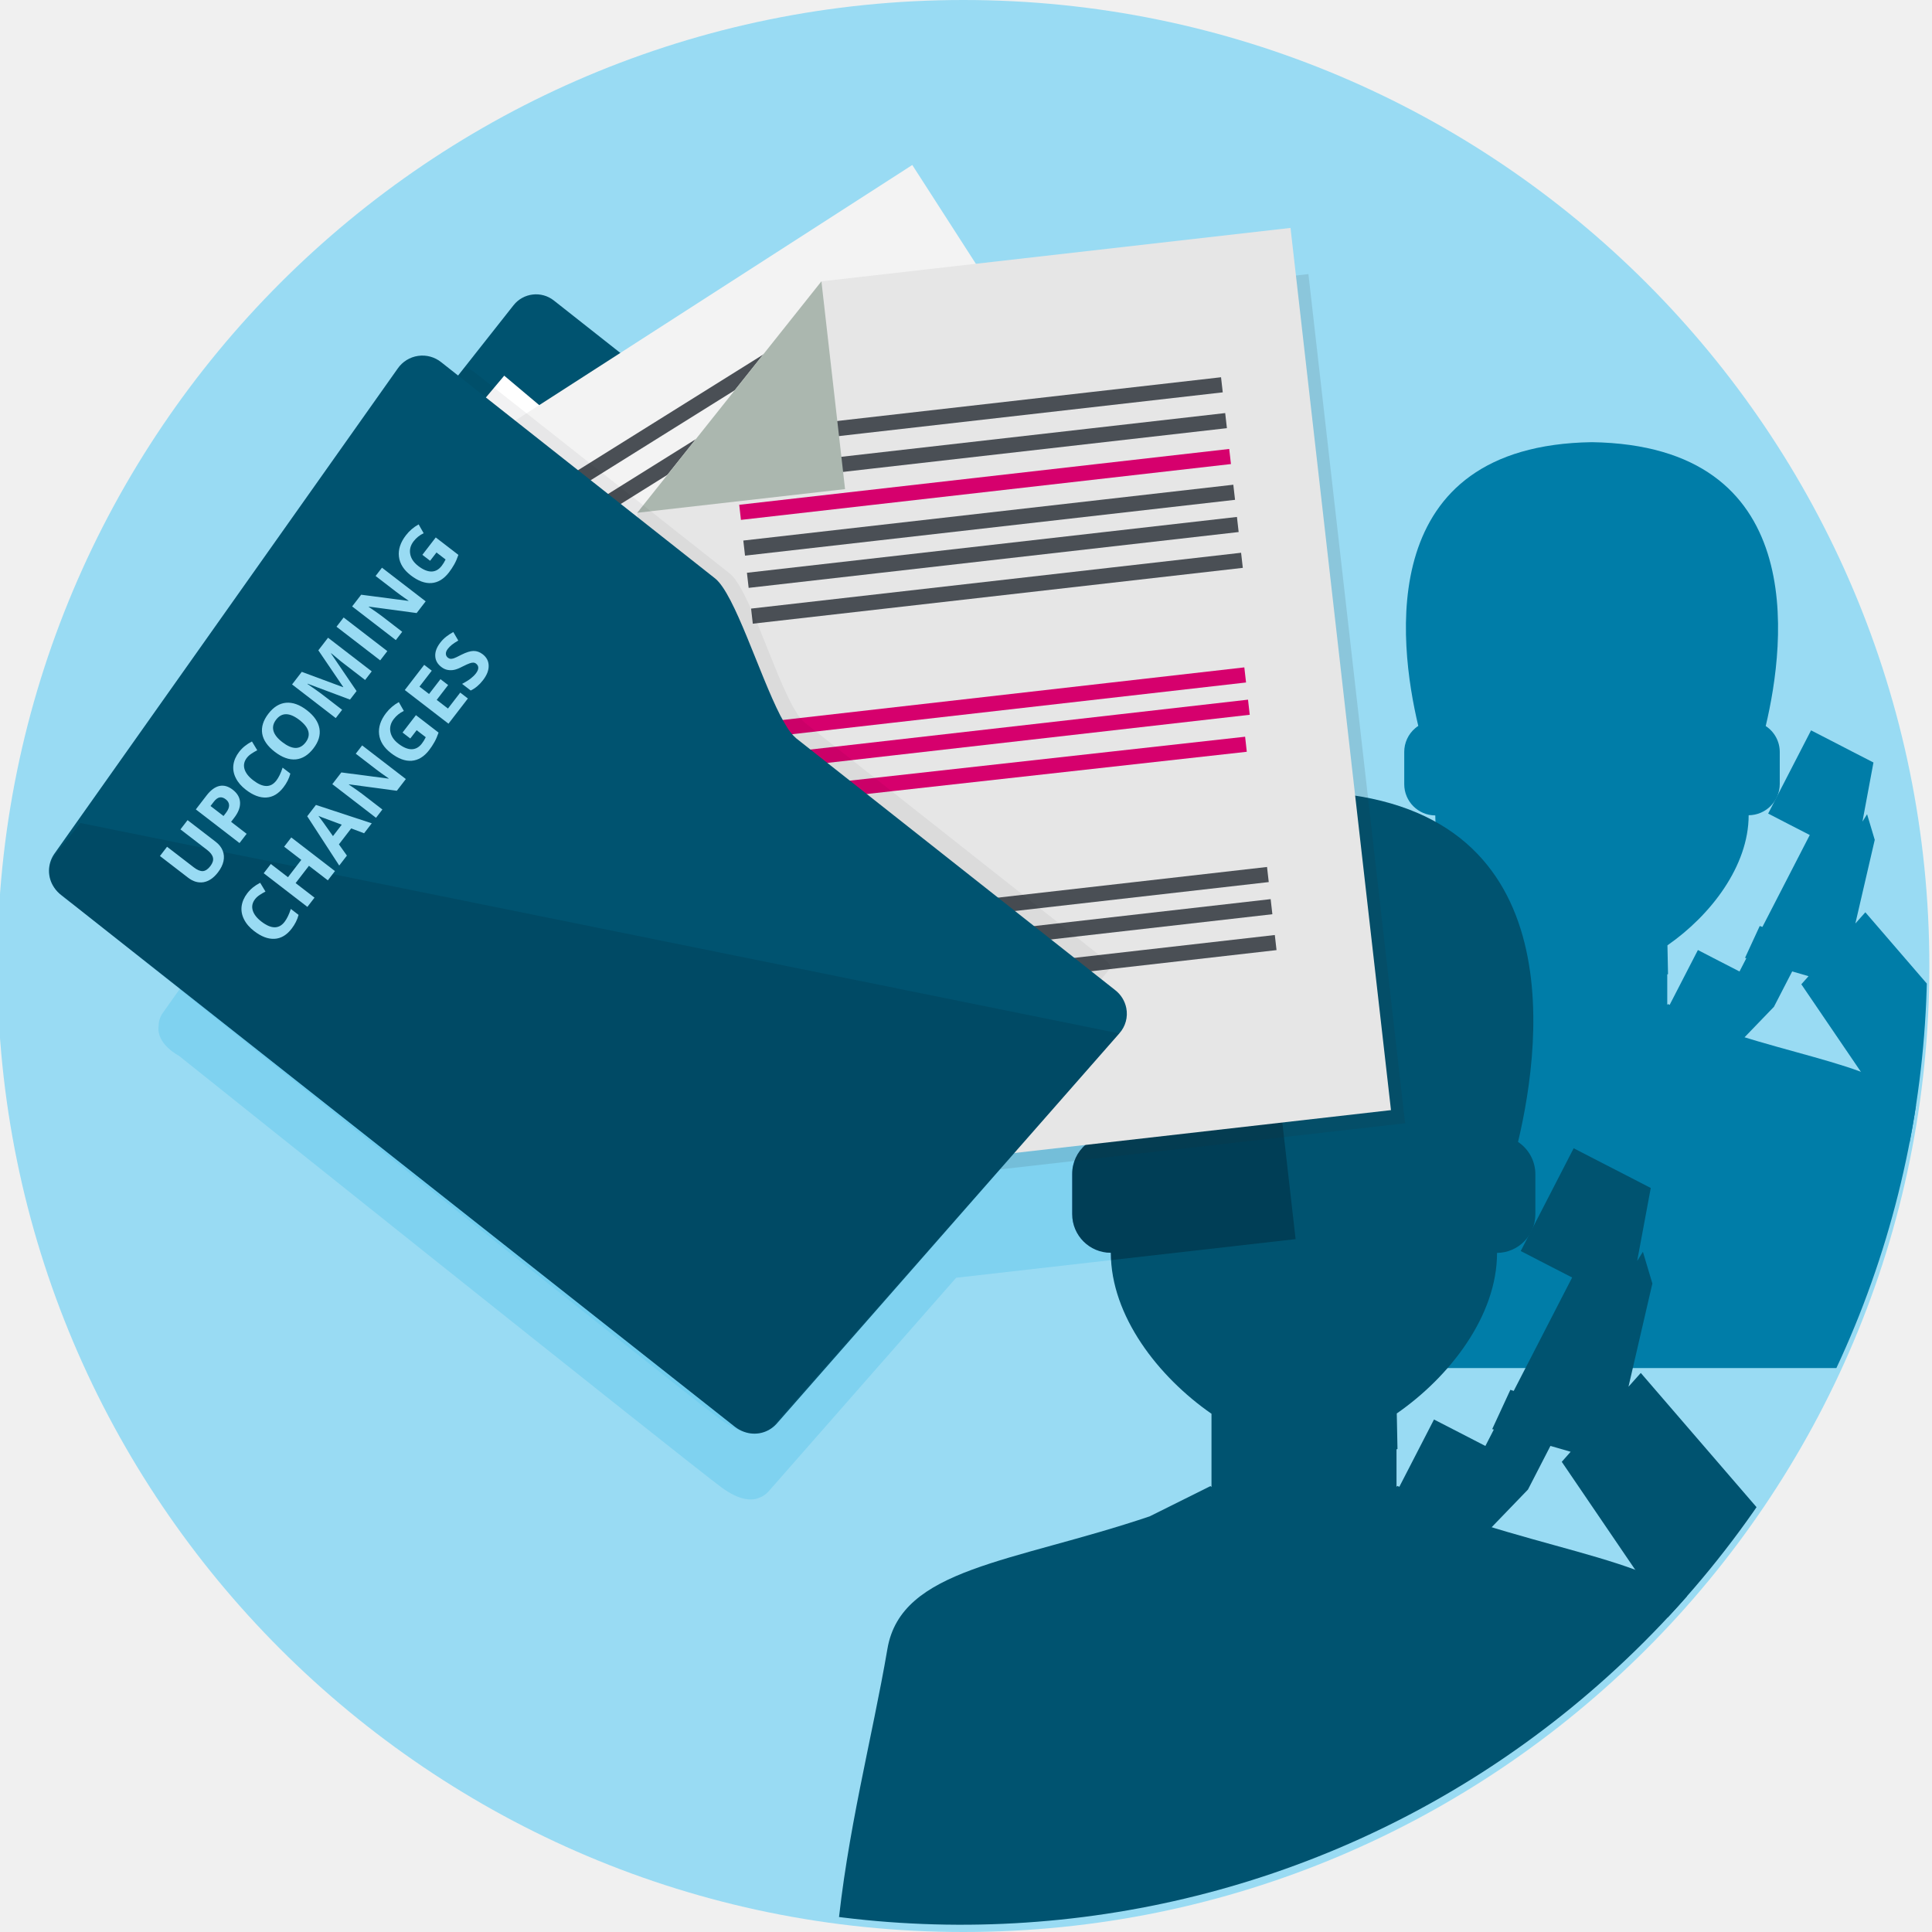
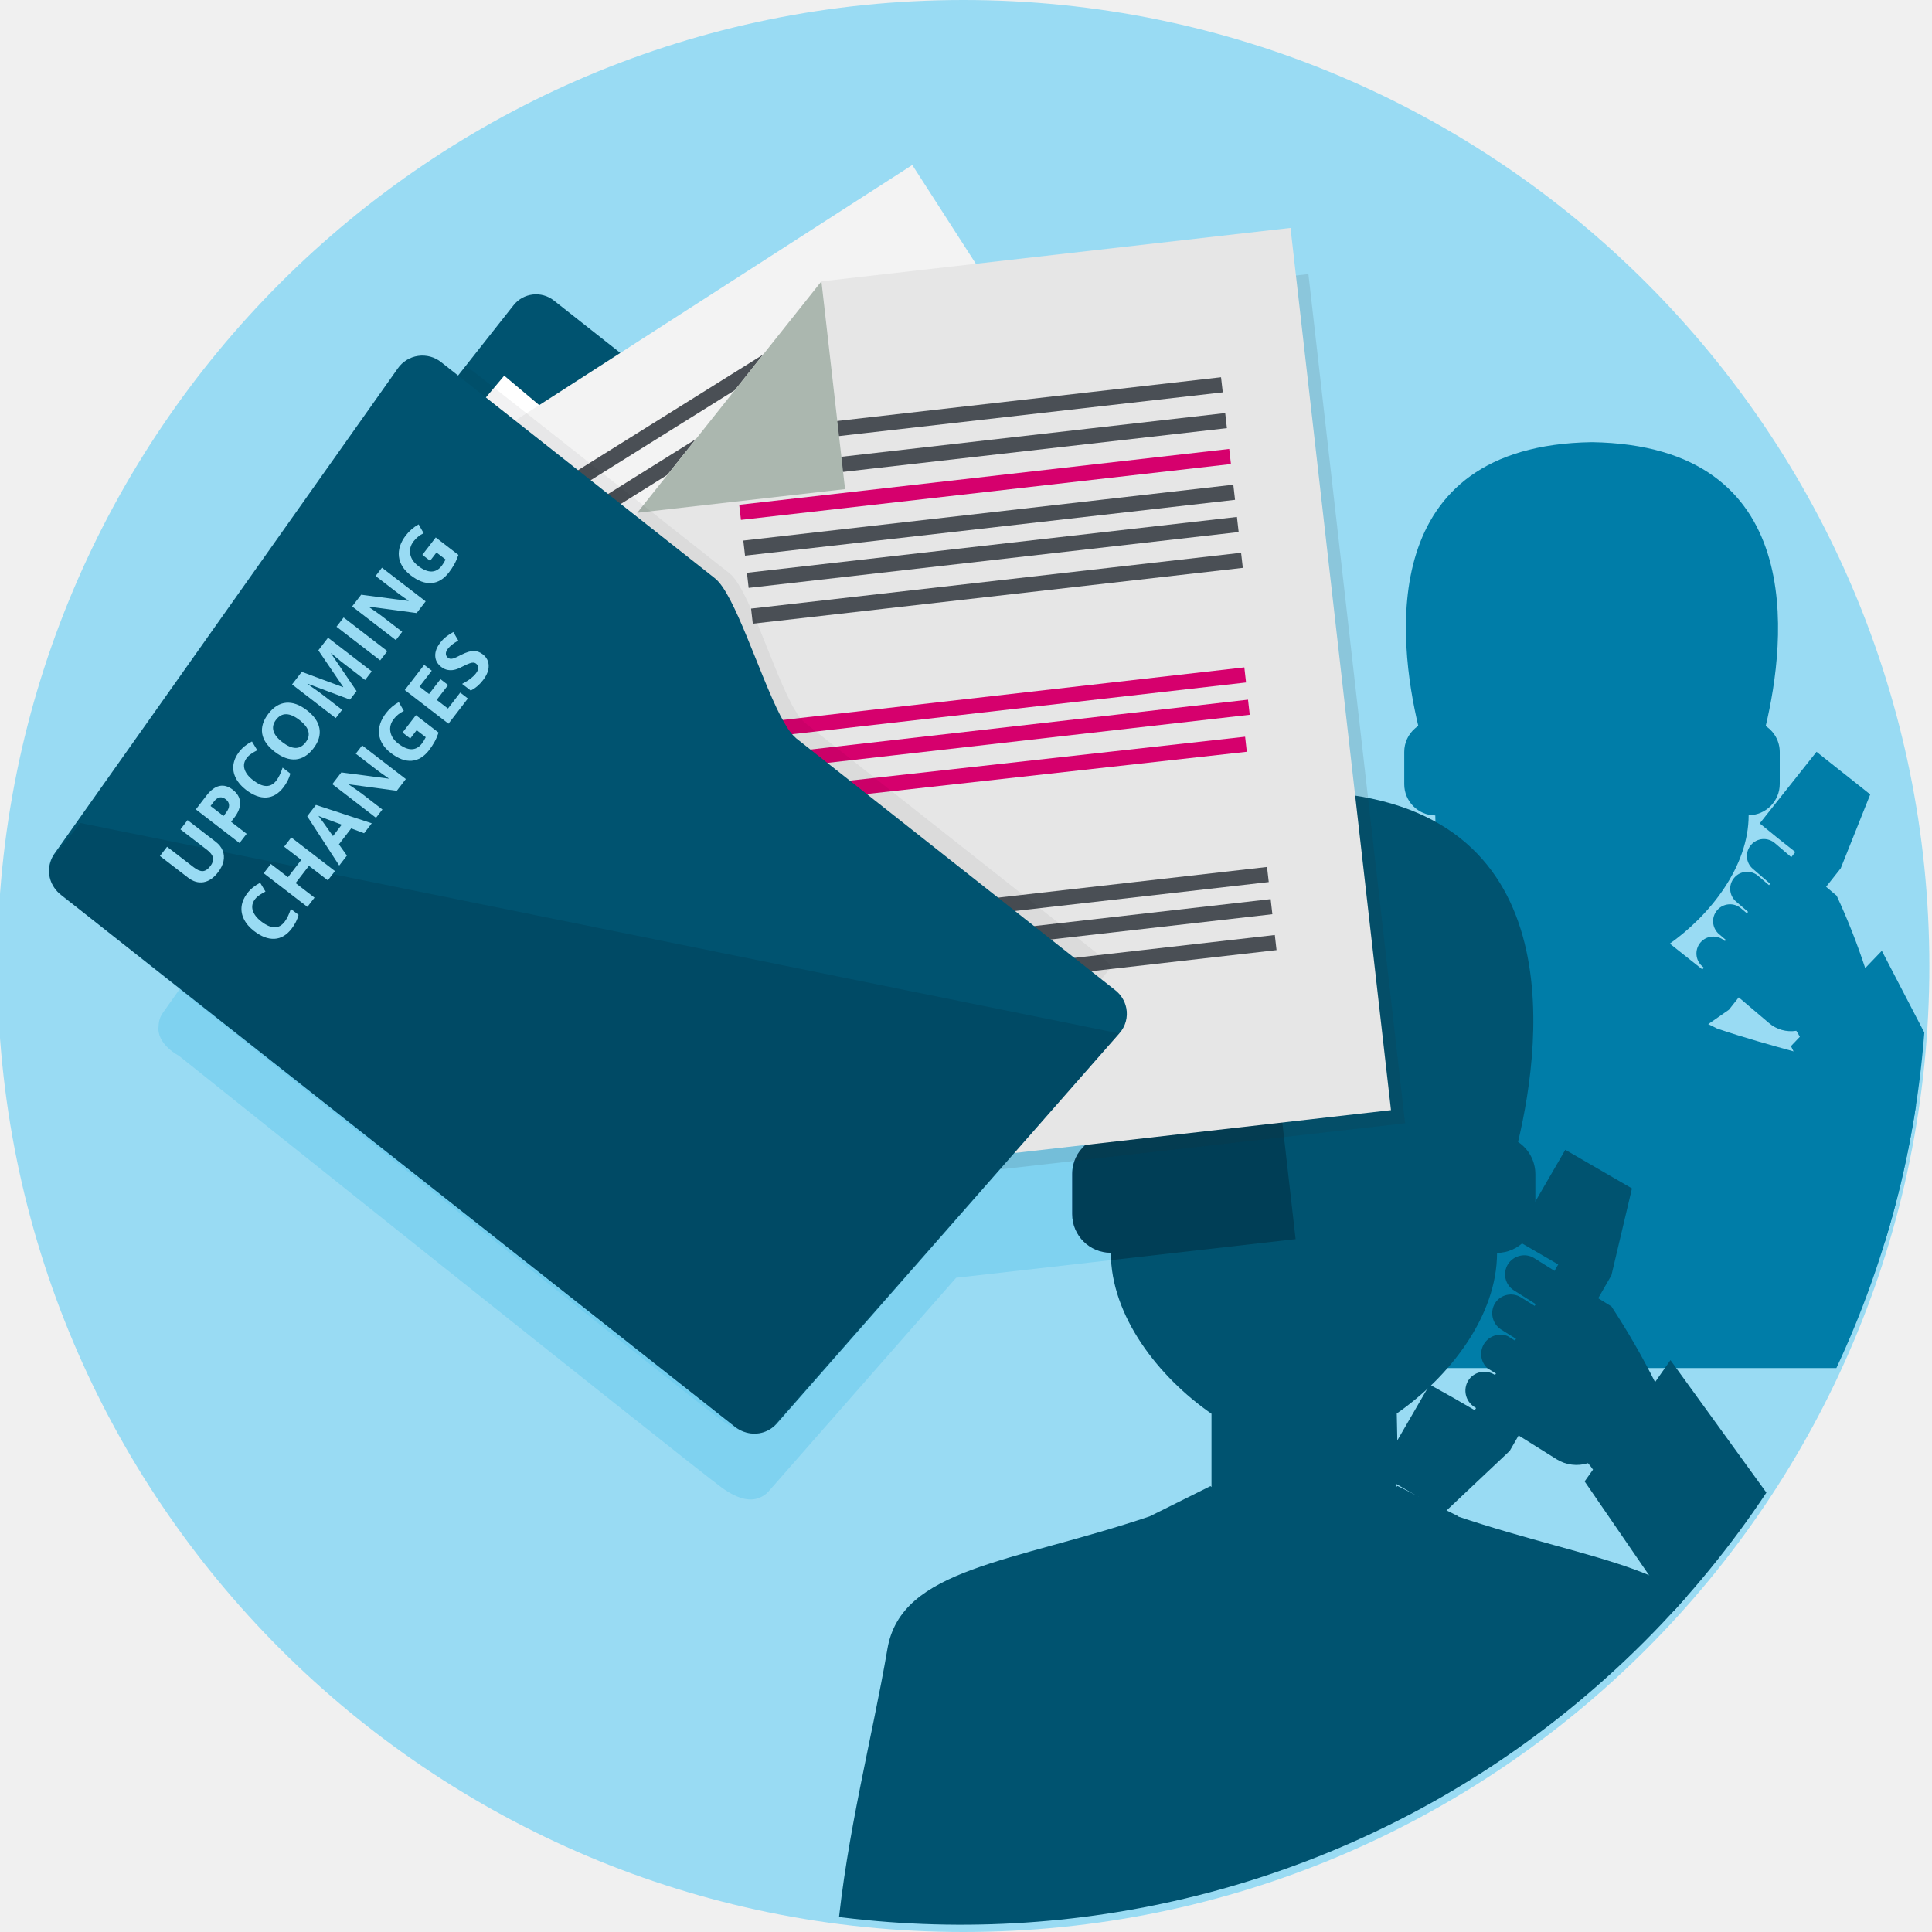
<svg xmlns="http://www.w3.org/2000/svg" viewBox="0 0 300 300">
  <defs>
    <style>.a{fill:none;}.b{isolation:isolate;}.c,.q{fill:#99dbf3;}.d{clip-path:url(#a);}.e{fill:#007da8;}.f{fill:#005370;}.g,.i,.p{fill:#25282b;}.g{opacity:0.36;}.g,.p{mix-blend-mode:overlay;}.h{fill:#fff;}.i{opacity:0.12;}.j{fill:#f3f3f3;}.k{fill:#4a4f55;}.l{fill:#e6e6e6;}.m{fill:#d6006d;}.n{fill:#abb7af;}.o{fill:#a7a9ac;opacity:0.15;mix-blend-mode:multiply;}.p{opacity:0.16;}.q{font-size:12px;font-family:OpenSans-Bold, Open Sans;font-weight:700;}</style>
    <clipPath id="a">
      <path class="a" d="M257,44.52,44.88,256.61A150,150,0,0,0,257,44.52Z" />
    </clipPath>
  </defs>
  <g class="b">
    <path class="c" d="M149.59,0a150,150,0,1,0,150,150A150,150,0,0,0,149.59,0Z" />
    <g class="d">
      <path class="e" d="M299.65,176.39c-1.73-10.16-15.72-10.84-33-16.67l0,0-7.64-3.81-.12.12v-4.72l.12-.05-.09-4.47c6.68-4.63,12.61-12.29,12.61-20.2a4.86,4.86,0,0,0,4.83-4.85v-5a4.81,4.81,0,0,0-2.18-4c3.13-13.17,6.7-43.56-27-44.08-33.64.52-30.09,30.88-26.95,44.06a4.1,4.1,0,0,0-.47.35,4.82,4.82,0,0,0-1.71,3.7v5a4.85,4.85,0,0,0,4.82,4.85c0,7.93,6,15.6,12.66,20.23V156l-.12-.12-7.65,3.81,0,0c-17.26,5.83-31.25,6.51-33,16.67-1.91,11.14-5.14,23.26-6.33,36.07H306C304.79,199.65,301.56,187.53,299.65,176.39Z" />
-       <polygon class="e" points="263.65 147.52 266.88 149.19 266.88 149.19 270.11 150.85 271.17 148.79 270.97 148.73 273.25 143.79 273.67 143.93 281.02 129.66 277.79 128 277.79 128 274.56 126.33 281.22 113.41 284.45 115.07 284.45 115.07 287.68 116.74 290.91 118.4 289.2 127.58 289.92 126.43 291.11 130.41 288.1 143.4 289.65 141.66 327.73 185.82 310.77 198.49 279.71 152.84 280.83 151.58 278.29 150.84 275.46 156.33 266.68 165.44 263.45 163.78 260.22 162.11 256.99 160.45 263.65 147.52" />
+       <path class="e" d="M309.7,227.27l23.63-.53L326.72,214a4.25,4.25,0,0,0,0-1.38c-.17-.78-3-5.57-7.08-12.21l-27.43-52.77-2.58,2.69a103.06,103.06,0,0,0-4.43-11.24l-1.64-1.39,2.27-2.87,4.58-11.47-2.78-2.21-2.78-2.2h0l-2.78-2.21-8.82,11.12L276,130.1h0l2.78,2.2-.63.8-2.55-2.18a2.65,2.65,0,0,0-1.91-.63,2.64,2.64,0,0,0-2.42,2.84,2.58,2.58,0,0,0,.92,1.79l2.68,2.31-.18.22L273,136a2.63,2.63,0,0,0-3.7.29h0a2.63,2.63,0,0,0,.28,3.71h0l1.86,1.59-.18.23-.91-.77a2.63,2.63,0,0,0-3.42,4l1.05.89-.14.19-.08-.07a2.67,2.67,0,0,0-1.92-.62,2.59,2.59,0,0,0-1.79.91,2.64,2.64,0,0,0,.29,3.71l.22.2-.22.27-2.78-2.2h0l-2.78-2.21L250,157.23l2.78,2.2,2.78,2.21,2.77,2.21,10.14-7.06,1.52-1.92,4.71,4a5.25,5.25,0,0,0,4.23,1.19c.18.27.36.58.55.93l-1.38,1.45,12.16,24.92a142.11,142.11,0,0,0,8.1,16.6Z" />
      <path class="f" d="M267.13,256.05c-2.15-12.53-19.42-13.38-40.73-20.57l0-.06L217,230.73l-.15.14v-5.82L217,225l-.11-5.52c8.24-5.71,15.57-15.16,15.57-24.93a6,6,0,0,0,5.95-6v-6.23a6,6,0,0,0-2.69-5c3.87-16.26,8.29-53.78-33.27-54.42-41.52.64-37.14,38.12-33.27,54.39a6.31,6.31,0,0,0-.58.44,5.94,5.94,0,0,0-2.11,4.56v6.24a6,6,0,0,0,6,6c0,9.79,7.36,19.26,15.63,25v11.37l-.16-.14-9.44,4.7,0,0c-21.31,7.19-38.58,8-40.72,20.57-2.35,13.77-6.35,28.73-7.81,44.53H274.93C273.47,284.78,269.48,269.82,267.13,256.05Z" />
-       <polygon class="f" points="222.67 220.42 226.66 222.47 226.66 222.47 230.65 224.53 231.96 221.98 231.71 221.91 234.53 215.81 235.05 215.98 244.12 198.37 240.13 196.32 240.13 196.32 236.14 194.26 244.36 178.3 248.35 180.36 248.35 180.36 252.34 182.41 256.33 184.47 254.22 195.8 255.11 194.38 256.58 199.3 252.87 215.33 254.78 213.19 301.79 267.7 280.85 283.34 242.51 226.99 243.89 225.43 240.75 224.52 237.26 231.3 226.42 242.54 222.43 240.49 218.44 238.43 214.45 236.38 222.67 220.42" />
+       <path class="f" d="M291.93,296.68l26.14-4.48-9.43-13a4.59,4.59,0,0,0-.22-1.53c-.31-.83-4.25-5.69-9.87-12.39L259.39,211.2,257,214.61a118,118,0,0,0-6.78-11.75l-2.05-1.27,2.05-3.56,3.19-13.49-3.45-2-3.45-2h0l-3.45-2-8,13.8,3.45,2h0l3.45,2-.57,1-3.2-2A2.89,2.89,0,0,0,236,195a3,3,0,0,0-1.85,1.31,3,3,0,0,0-.37,2.23,2.93,2.93,0,0,0,1.32,1.84l3.36,2.12-.16.28-2.15-1.34a2.93,2.93,0,0,0-4,.92h0a3,3,0,0,0,.93,4.08h0l2.32,1.45-.16.28-1.13-.7a3,3,0,0,0-3.14,5l1.32.81-.14.23-.1-.06a3,3,0,0,0-2.23-.37,2.9,2.9,0,0,0-1.84,1.31,3,3,0,0,0,.94,4.07l.28.18-.2.34-3.45-2h0L222,215l-8,13.8,3.45,2,3.45,2,3.45,2,10.08-9.51,1.38-2.39,5.88,3.68a5.87,5.87,0,0,0,4.89.62c.25.27.5.59.78,1l-1.3,1.83,17.62,25.66a158.77,158.77,0,0,0,11.72,17.09Z" />
    </g>
    <path class="g" d="M186.26,75.77l-41,4.67L137,67.58,99,92l-8.64-6.82a3.74,3.74,0,0,0-5.25.62L77.88,95l-2.2-1.74a3.92,3.92,0,0,0-5.67.82L25.27,157.3a3.52,3.52,0,0,0-.64,2c-.4,2.83,3.14,4.63,3.14,4.63S106.65,227,112.08,231c2.77,2,4.6,2.06,5.74,1.6a3.57,3.57,0,0,0,1.51-1l29.14-33.19,52.71-6L188.59,81.78,187,82Z" />
    <path class="f" d="M124.21,76.8,86,46.66a4.46,4.46,0,0,0-6.26.74L13.2,131.73a4.46,4.46,0,0,0,.74,6.26l100.13,79a4.46,4.46,0,0,0,6.26-.74l60-76a4.45,4.45,0,0,0-.73-6.26l-44.09-34.8C132.06,96.47,127.65,79.52,124.21,76.8Z" />
    <rect class="h" x="85.08" y="55.16" width="50.79" height="126.86" transform="translate(-51.39 126.78) rotate(-49.92)" />
    <polygon class="i" points="57.86 83.55 141.1 29.97 194.47 112.9 185.34 154.9 127.67 192.02 57.86 83.55" />
    <polygon class="j" points="58.42 79.2 141.66 25.62 195.03 108.55 185.9 150.55 128.23 187.67 58.42 79.2" />
    <rect class="k" x="71.67" y="63.01" width="68.91" height="2.36" transform="translate(-17.89 65.96) rotate(-31.99)" />
    <rect class="k" x="74.63" y="67.76" width="68.91" height="2.36" transform="translate(-19.95 68.25) rotate(-31.99)" />
    <rect class="k" x="77.6" y="72.51" width="68.91" height="2.36" transform="translate(-22.02 70.55) rotate(-31.99)" />
    <rect class="k" x="80.56" y="77.25" width="68.91" height="2.36" transform="translate(-24.08 72.84) rotate(-31.99)" />
    <rect class="k" x="83.23" y="81.53" width="68.91" height="2.36" transform="translate(-25.94 74.9) rotate(-31.99)" />
    <rect class="k" x="86.2" y="86.27" width="68.91" height="2.36" transform="translate(-28.01 77.19) rotate(-31.99)" />
    <rect class="k" x="97.67" y="104.65" width="68.91" height="2.36" transform="translate(-36 86.06) rotate(-31.99)" />
    <rect class="k" x="100.64" y="109.4" width="68.91" height="2.36" transform="translate(-38.06 88.35) rotate(-31.99)" />
    <rect class="k" x="103.6" y="114.15" width="68.91" height="2.36" transform="translate(-40.13 90.64) rotate(-31.99)" />
    <rect class="k" x="106.57" y="118.89" width="68.91" height="2.36" transform="translate(-42.19 92.94) rotate(-31.99)" />
    <rect class="k" x="109.24" y="123.16" width="68.91" height="2.36" transform="translate(-44.05 95) rotate(-31.99)" />
    <rect class="k" x="112.2" y="127.91" width="68.91" height="2.36" transform="translate(-46.12 97.29) rotate(-31.99)" />
    <polygon class="i" points="218.18 174.42 108.86 186.87 97.38 86.06 127.42 51.18 203.17 42.56 218.18 174.42" />
    <polygon class="l" points="215.99 172.38 110.86 184.35 98.93 79.63 127.55 43.69 200.39 35.39 215.99 172.38" />
    <rect class="k" x="113.4" y="62.92" width="76.58" height="2.36" transform="translate(-6.28 17.57) rotate(-6.5)" />
    <rect class="k" x="114.04" y="68.48" width="76.58" height="2.36" transform="translate(-6.9 17.68) rotate(-6.5)" />
    <rect class="m" x="114.67" y="74.05" width="76.58" height="2.36" transform="translate(-7.53 17.79) rotate(-6.5)" />
    <rect class="k" x="115.3" y="79.61" width="76.58" height="2.36" transform="translate(-8.15 17.89) rotate(-6.5)" />
    <rect class="k" x="115.87" y="84.61" width="76.58" height="2.36" transform="translate(-8.72 17.99) rotate(-6.5)" />
    <rect class="k" x="116.51" y="90.17" width="76.58" height="2.36" transform="translate(-9.34 18.1) rotate(-6.5)" />
    <rect class="m" x="117.01" y="107.97" width="76.58" height="2.36" transform="translate(-11.35 18.27) rotate(-6.5)" />
    <rect class="m" x="117.58" y="112.98" width="76.58" height="2.36" transform="translate(-11.91 18.37) rotate(-6.5)" />
    <rect class="m" x="118.21" y="118.54" width="76.58" height="2.36" transform="matrix(0.99, -0.11, 0.11, 0.99, -12.54, 18.47)" />
    <rect class="k" x="120.53" y="138.96" width="76.58" height="2.36" transform="translate(-14.83 18.87) rotate(-6.5)" />
    <rect class="k" x="121.1" y="143.96" width="76.58" height="2.36" transform="translate(-15.4 18.96) rotate(-6.5)" />
    <rect class="k" x="121.74" y="149.53" width="76.58" height="2.36" transform="translate(-16.02 19.07) rotate(-6.5)" />
    <polygon class="n" points="131.22 75.95 98.96 79.62 127.55 43.69 131.22 75.95" />
    <path class="o" d="M72.19,57,8.42,137.8A4.92,4.92,0,0,0,9.53,139l104.56,82.53a5.17,5.17,0,0,0,1.45.8l57-72.19a4.47,4.47,0,0,0-1.1-1.24L125,112.25a6.86,6.86,0,0,1-1.38-1.69c-.3-.48-.61-1-.92-1.65-3.1-6.06-6.58-17.64-9.42-19.88L73.65,57.78A4.5,4.5,0,0,0,72.19,57Z" />
    <path class="f" d="M61.76,57.22,8.4,132.63a4.62,4.62,0,0,0,0,5.17A4.92,4.92,0,0,0,9.53,139l104.56,82.53a5.17,5.17,0,0,0,1.45.8,4.64,4.64,0,0,0,5-1.19l53.27-60.68a4.55,4.55,0,0,0,1.08-3.93,4.68,4.68,0,0,0-1.73-2.79l-49.52-39.09a7.12,7.12,0,0,1-1.47-1.79c-.32-.51-.65-1.1-1-1.75-3.32-6.47-7.09-18.89-10.14-21.3L68.52,56.25A4.66,4.66,0,0,0,61.76,57.22Z" />
    <path class="p" d="M12.49,127.8l161.35,32.68-53.25,60.3s-2.19,4.42-8.67-.33-100.54-80-100.54-80-6.35-3.24-2.62-8Z" />
    <text class="q" transform="translate(31 138.95) rotate(-52.4)">UPCOMING <tspan x="0" y="14.4">CHANGES</tspan>
    </text>
  </g>
</svg>
